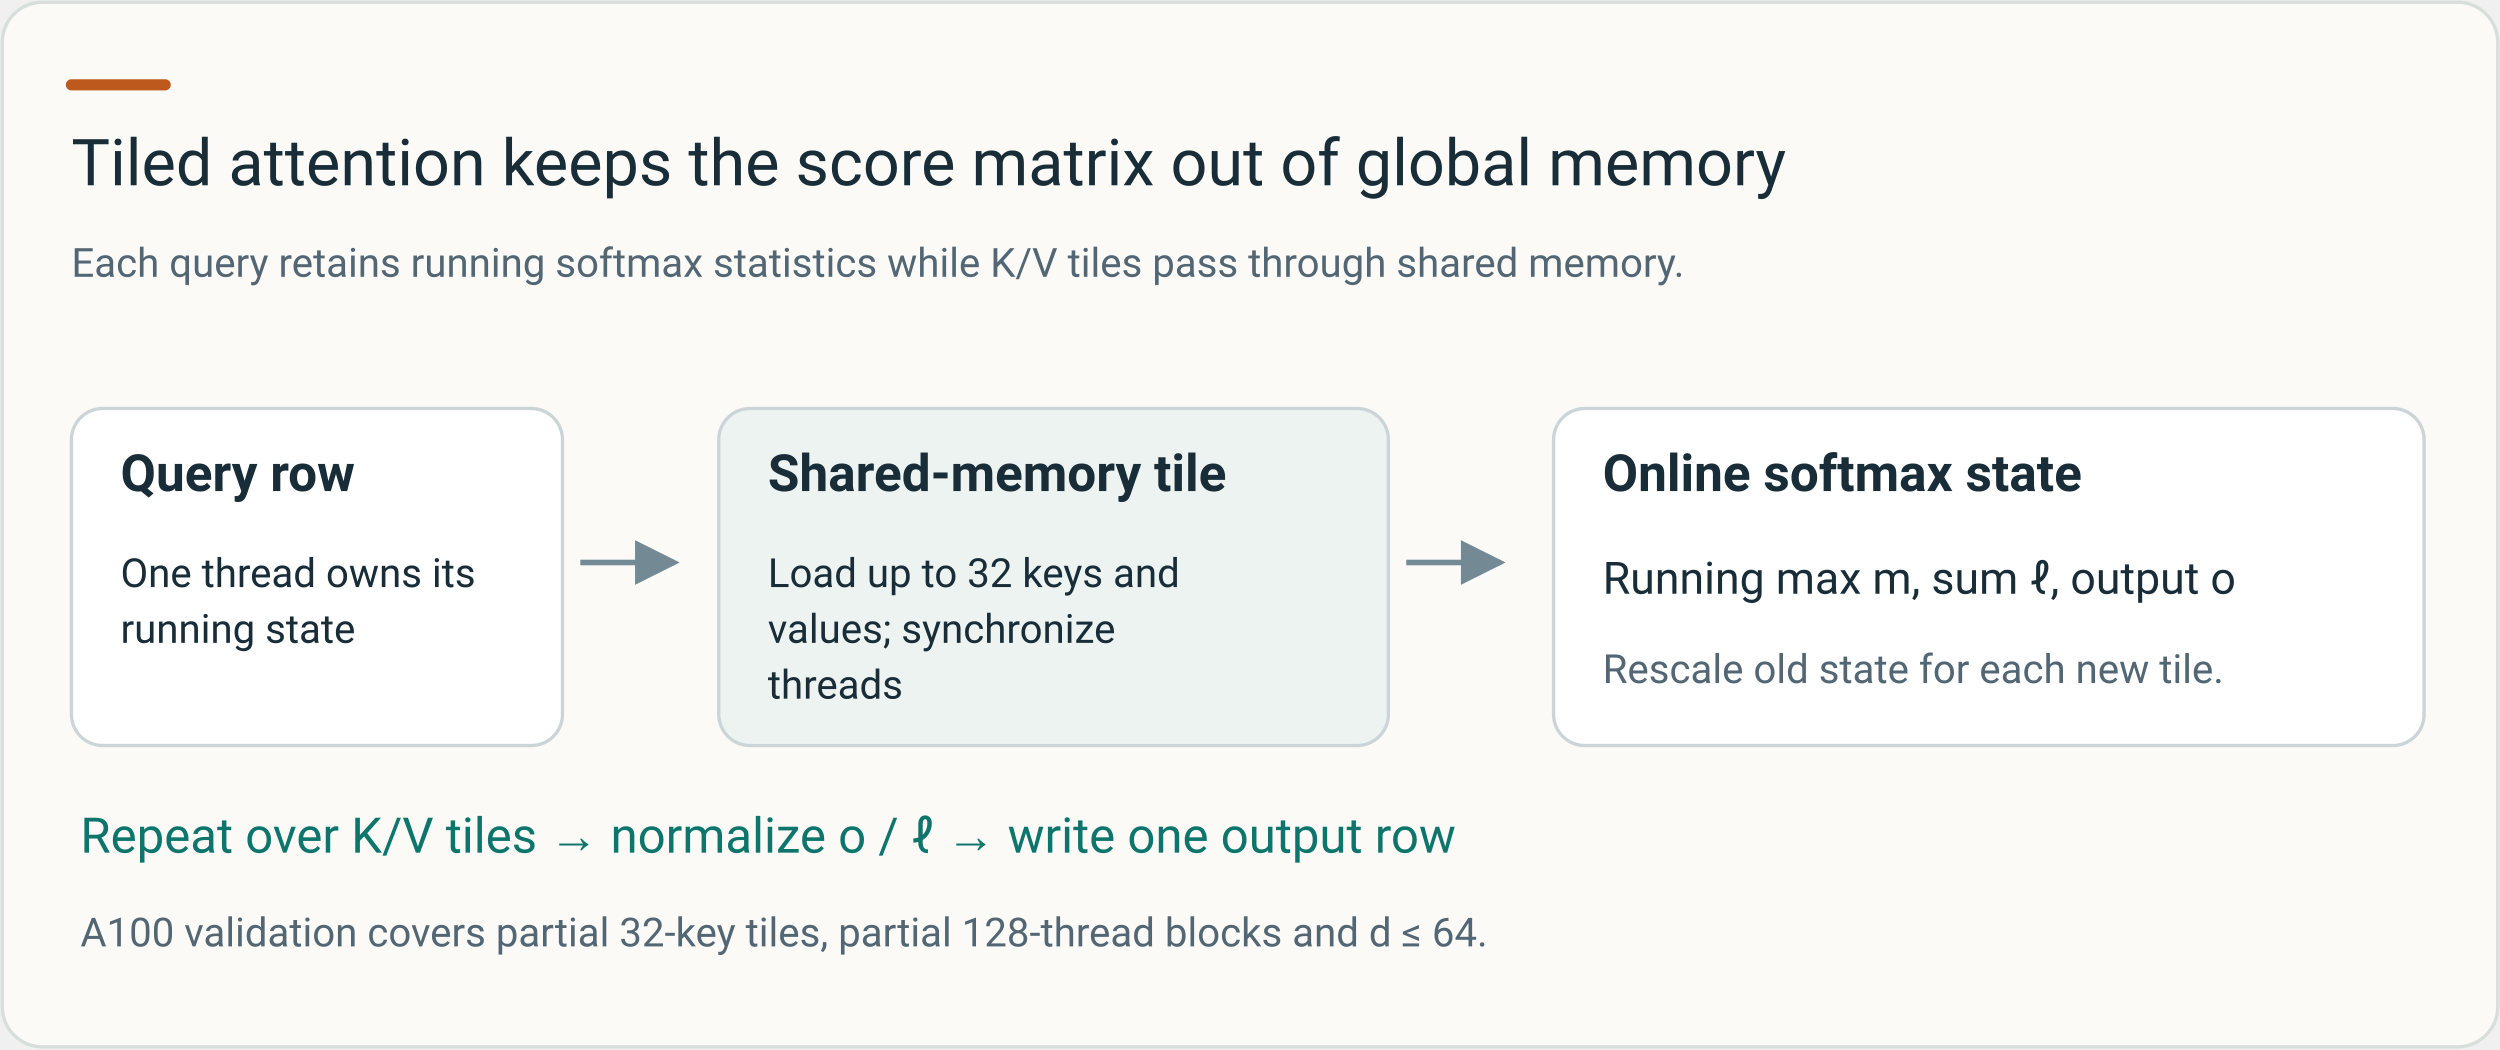
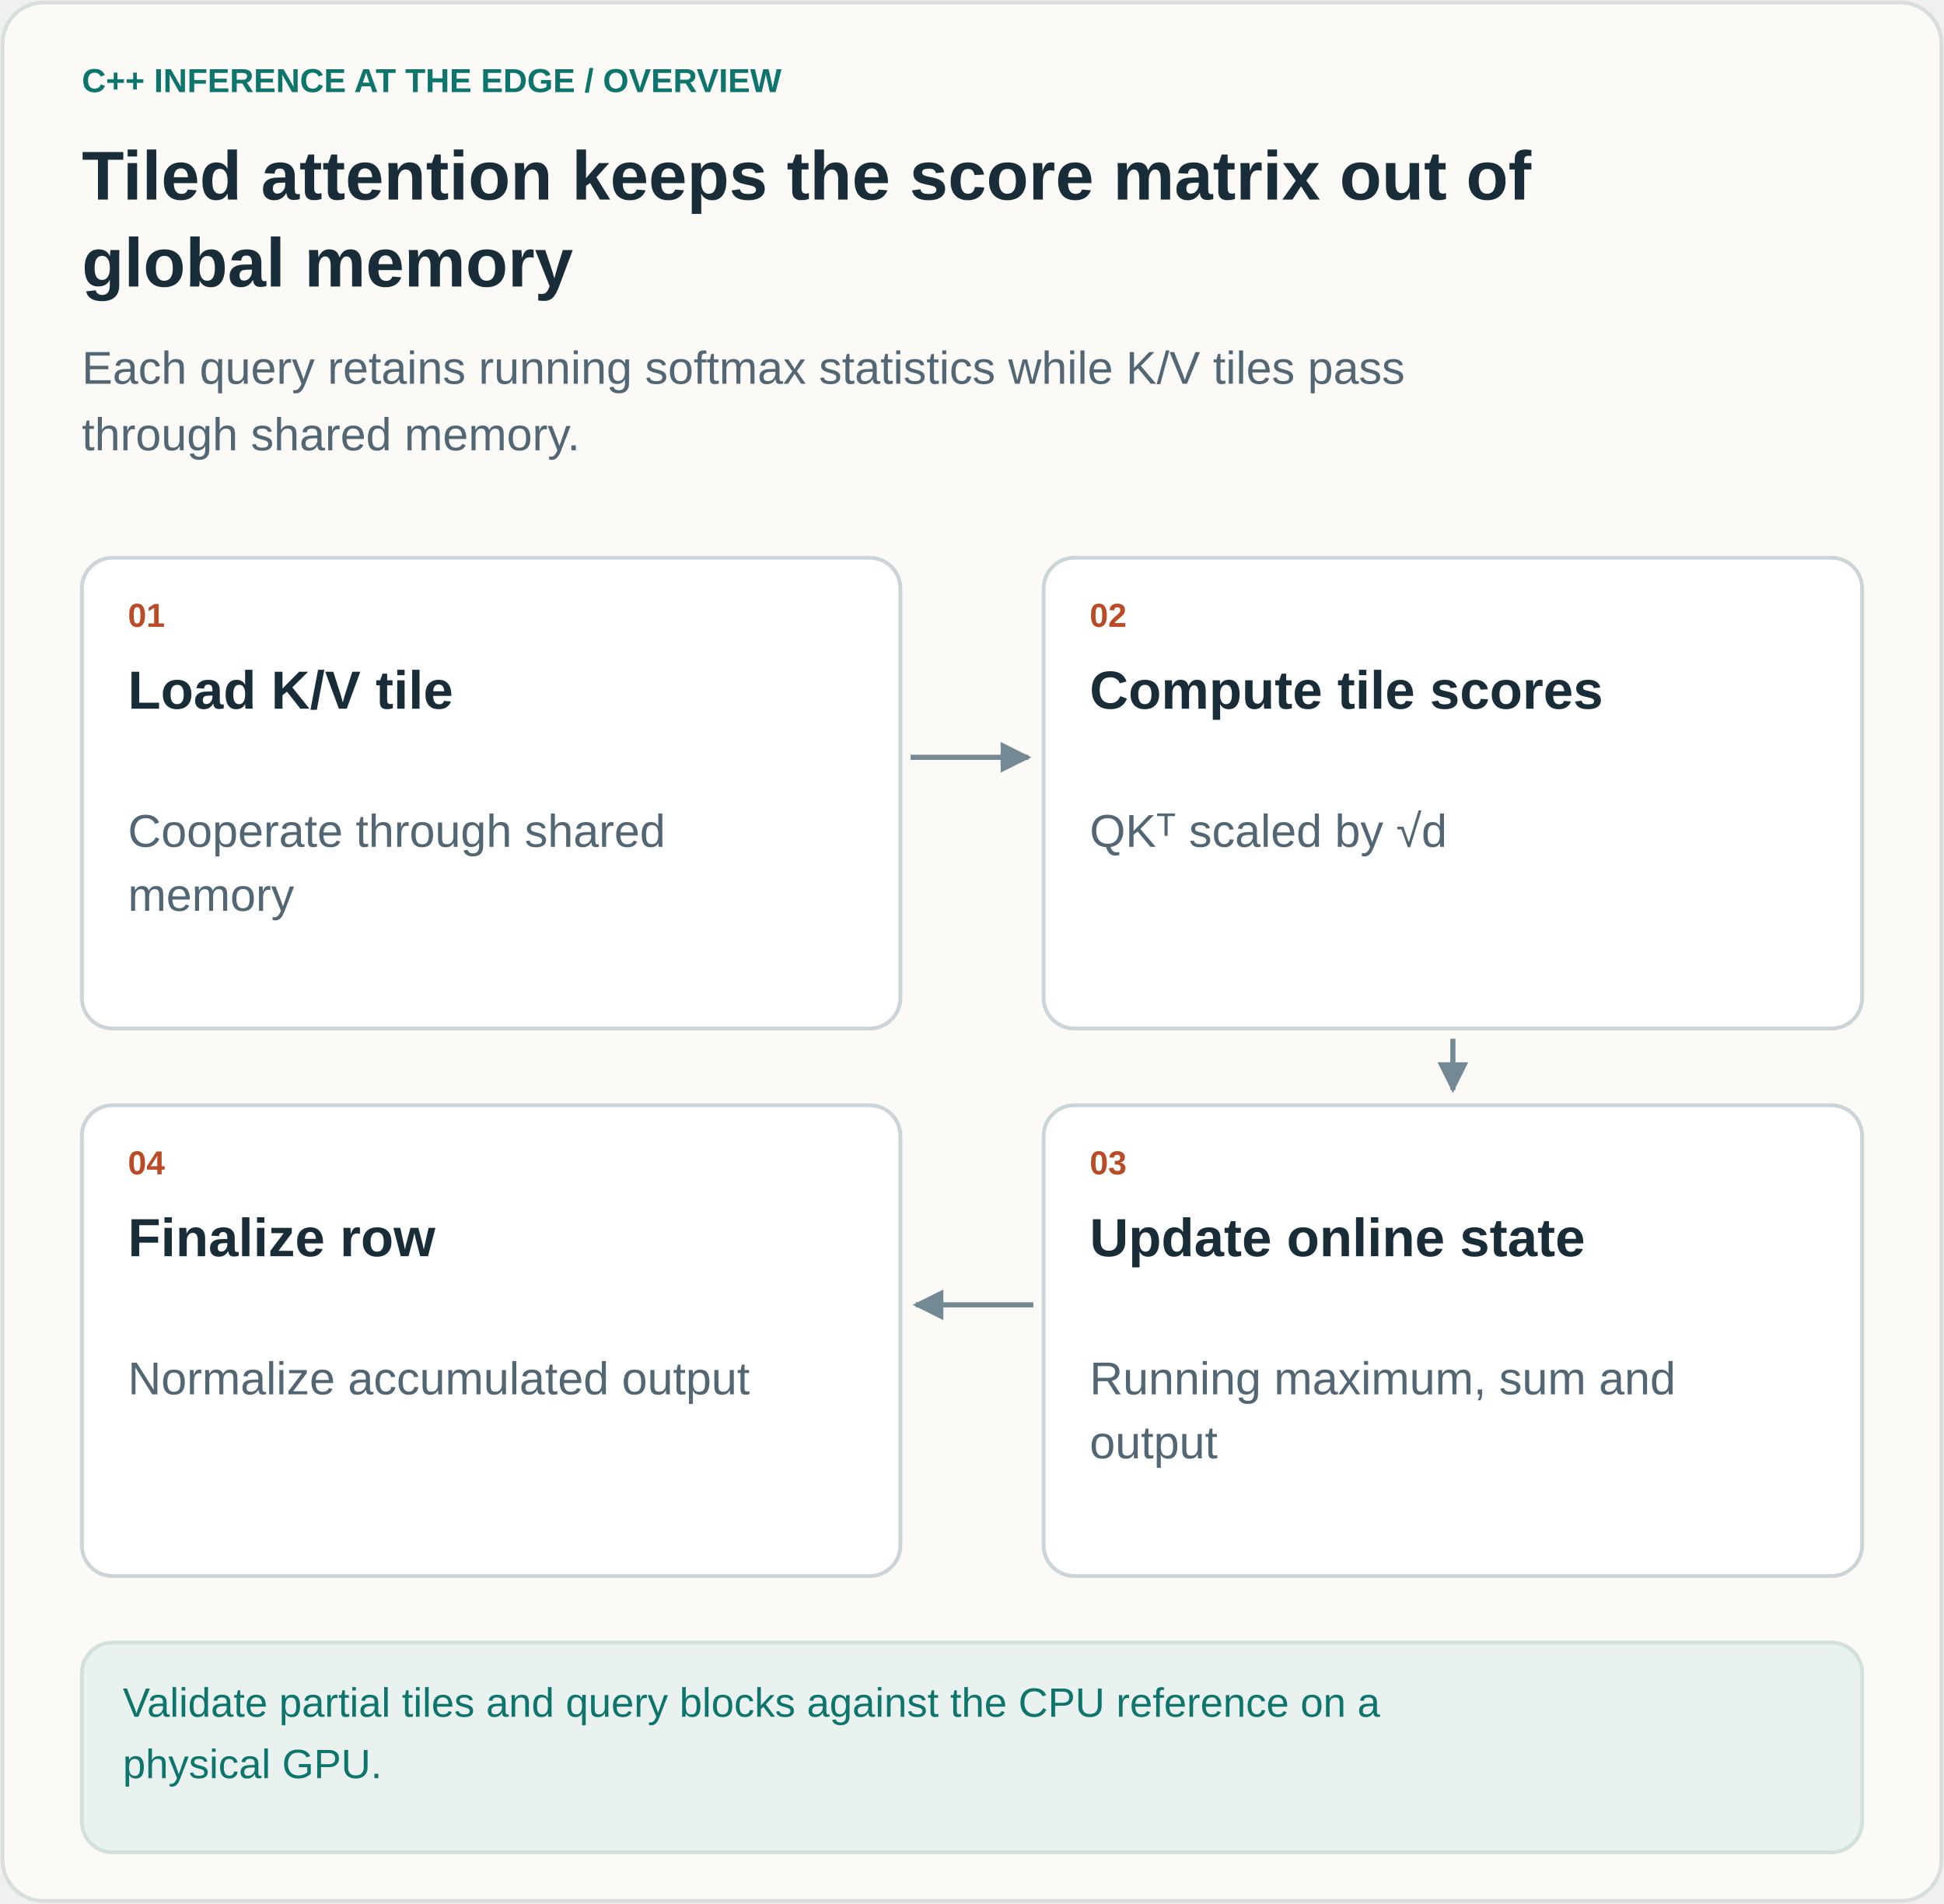
- <svg xmlns="http://www.w3.org/2000/svg" viewBox="0 0 1120 470" role="img" aria-labelledby="title desc">
+ <svg xmlns="http://www.w3.org/2000/svg" width="760" height="744" viewBox="0 0 760 744" role="img" aria-labelledby="title desc">
  <defs>
-     <marker id="arrow" markerWidth="8" markerHeight="8" refX="7" refY="4" orient="auto">
-       <path d="M0 0 L8 4 L0 8 Z" fill="#738993" />
+     <marker id="arrow" viewBox="0 0 10 10" refX="9" refY="5" markerWidth="6" markerHeight="6" orient="auto-start-reverse">
+       <path d="M0 0 L10 5 L0 10 Z" fill="#738993" />
    </marker>
  </defs>
-   <g font-family="Roboto, Arial, sans-serif">
-     <rect x="1" y="1" width="1118" height="468" rx="18" fill="#fbfaf7" stroke="#d8dedb" stroke-width="1.5" />
-     <path d="M32 38 H74" stroke="#bd591c" stroke-width="5" stroke-linecap="round" />
-     <text x="32" y="83" font-size="29" fill="#182d38" font-weight="400">Tiled attention keeps the score matrix out of global memory</text>
-     <text x="32" y="124" font-size="18" fill="#526674" font-weight="400">Each query retains running softmax statistics while K/V tiles pass through shared memory.</text>
-     <rect x="32" y="183" width="220" height="151" rx="14" fill="#fff" stroke="#cbd5d8" stroke-width="1.5" />
-     <text x="54" y="220" font-size="23" fill="#182d38" font-weight="600">Query row</text>
-     <text x="54" y="263" font-size="18" fill="#182d38" font-weight="400">One thread owns its</text>
-     <text x="54" y="288" font-size="18" fill="#182d38" font-weight="400">running state</text>
-     <path d="M260 252 H302" stroke="#738993" stroke-width="2.5" marker-end="url(#arrow)" fill="none" />
-     <rect x="322" y="183" width="300" height="151" rx="14" fill="#edf3f1" stroke="#cbd5d8" stroke-width="1.5" />
-     <text x="344" y="220" font-size="23" fill="#182d38" font-weight="600">Shared-memory tile</text>
-     <text x="344" y="263" font-size="18" fill="#182d38" font-weight="400">Load up to 32 keys and</text>
-     <text x="344" y="288" font-size="18" fill="#182d38" font-weight="400">values; synchronize</text>
-     <text x="344" y="313" font-size="18" fill="#182d38" font-weight="400">threads</text>
-     <path d="M630 252 H672" stroke="#738993" stroke-width="2.5" marker-end="url(#arrow)" fill="none" />
-     <rect x="696" y="183" width="390" height="151" rx="14" fill="#fff" stroke="#cbd5d8" stroke-width="1.5" />
-     <text x="718" y="220" font-size="23" fill="#182d38" font-weight="600">Online softmax state</text>
-     <text x="718" y="266" font-size="20" fill="#182d38" font-weight="400">Running max m, sum ℓ, output o</text>
-     <text x="718" y="306" font-size="18" fill="#526674" font-weight="400">Rescale old state for each new tile.</text>
-     <text x="36" y="382" font-size="22" fill="#0e756d" font-weight="400">Repeat over K/V tiles → normalize o / ℓ → write one output row</text>
-     <text x="36" y="424" font-size="18" fill="#526674" font-weight="400">A100 validation covers partial 32-key tiles, partial 128-thread blocks and d ≤ 64.</text>
+   <g font-family="Arial, Helvetica, sans-serif">
+     <rect x="1" y="1" width="758" height="742" rx="16" fill="#fbfaf7" stroke="#d8dedb" stroke-width="1.5" />
+     <text x="32" y="36" font-size="13" fill="#0e756d" font-weight="700" text-anchor="start">C++ INFERENCE AT THE EDGE  /  OVERVIEW</text>
+     <text x="32" y="78" font-size="27" fill="#182d38" font-weight="600" text-anchor="start">Tiled attention keeps the score matrix out of</text>
+     <text x="32" y="112" font-size="27" fill="#182d38" font-weight="600" text-anchor="start">global memory</text>
+     <text x="32" y="150" font-size="18" fill="#526674" font-weight="400" text-anchor="start">Each query retains running softmax statistics while K/V tiles pass</text>
+     <text x="32" y="176" font-size="18" fill="#526674" font-weight="400" text-anchor="start">through shared memory.</text>
+     <rect x="32" y="218" width="320" height="184" rx="12" fill="#fff" stroke="#cbd5d8" stroke-width="1.5" />
+     <text x="50" y="245" font-size="13" fill="#b94c27" font-weight="700" text-anchor="start">01</text>
+     <text x="50" y="277" font-size="21" fill="#182d38" font-weight="600" text-anchor="start">Load K/V tile</text>
+     <text x="50" y="331" font-size="18" fill="#526674" font-weight="400" text-anchor="start">Cooperate through shared</text>
+     <text x="50" y="356" font-size="18" fill="#526674" font-weight="400" text-anchor="start">memory</text>
+     <rect x="408" y="218" width="320" height="184" rx="12" fill="#fff" stroke="#cbd5d8" stroke-width="1.5" />
+     <text x="426" y="245" font-size="13" fill="#b94c27" font-weight="700" text-anchor="start">02</text>
+     <text x="426" y="277" font-size="21" fill="#182d38" font-weight="600" text-anchor="start">Compute tile scores</text>
+     <text x="426" y="331" font-size="18" fill="#526674" font-weight="400" text-anchor="start">QKᵀ scaled by √d</text>
+     <rect x="408" y="432" width="320" height="184" rx="12" fill="#fff" stroke="#cbd5d8" stroke-width="1.5" />
+     <text x="426" y="459" font-size="13" fill="#b94c27" font-weight="700" text-anchor="start">03</text>
+     <text x="426" y="491" font-size="21" fill="#182d38" font-weight="600" text-anchor="start">Update online state</text>
+     <text x="426" y="545" font-size="18" fill="#526674" font-weight="400" text-anchor="start">Running maximum, sum and</text>
+     <text x="426" y="570" font-size="18" fill="#526674" font-weight="400" text-anchor="start">output</text>
+     <rect x="32" y="432" width="320" height="184" rx="12" fill="#fff" stroke="#cbd5d8" stroke-width="1.5" />
+     <text x="50" y="459" font-size="13" fill="#b94c27" font-weight="700" text-anchor="start">04</text>
+     <text x="50" y="491" font-size="21" fill="#182d38" font-weight="600" text-anchor="start">Finalize row</text>
+     <text x="50" y="545" font-size="18" fill="#526674" font-weight="400" text-anchor="start">Normalize accumulated output</text>
+     <path d="M356 296 L402 296" fill="none" stroke="#738993" stroke-width="2" marker-end="url(#arrow)" />
+     <path d="M568 406 L568 426" fill="none" stroke="#738993" stroke-width="2" marker-end="url(#arrow)" />
+     <path d="M404 510 L358 510" fill="none" stroke="#738993" stroke-width="2" marker-end="url(#arrow)" />
+     <rect x="32" y="642" width="696" height="82" rx="12" fill="#eaf2ef" stroke="#d2e1db" stroke-width="1.5" />
+     <text x="48" y="671" font-size="16" fill="#0e756d" font-weight="400" text-anchor="start">Validate partial tiles and query blocks against the CPU reference on a</text>
+     <text x="48" y="695" font-size="16" fill="#0e756d" font-weight="400" text-anchor="start">physical GPU.</text>
  </g>
</svg>
